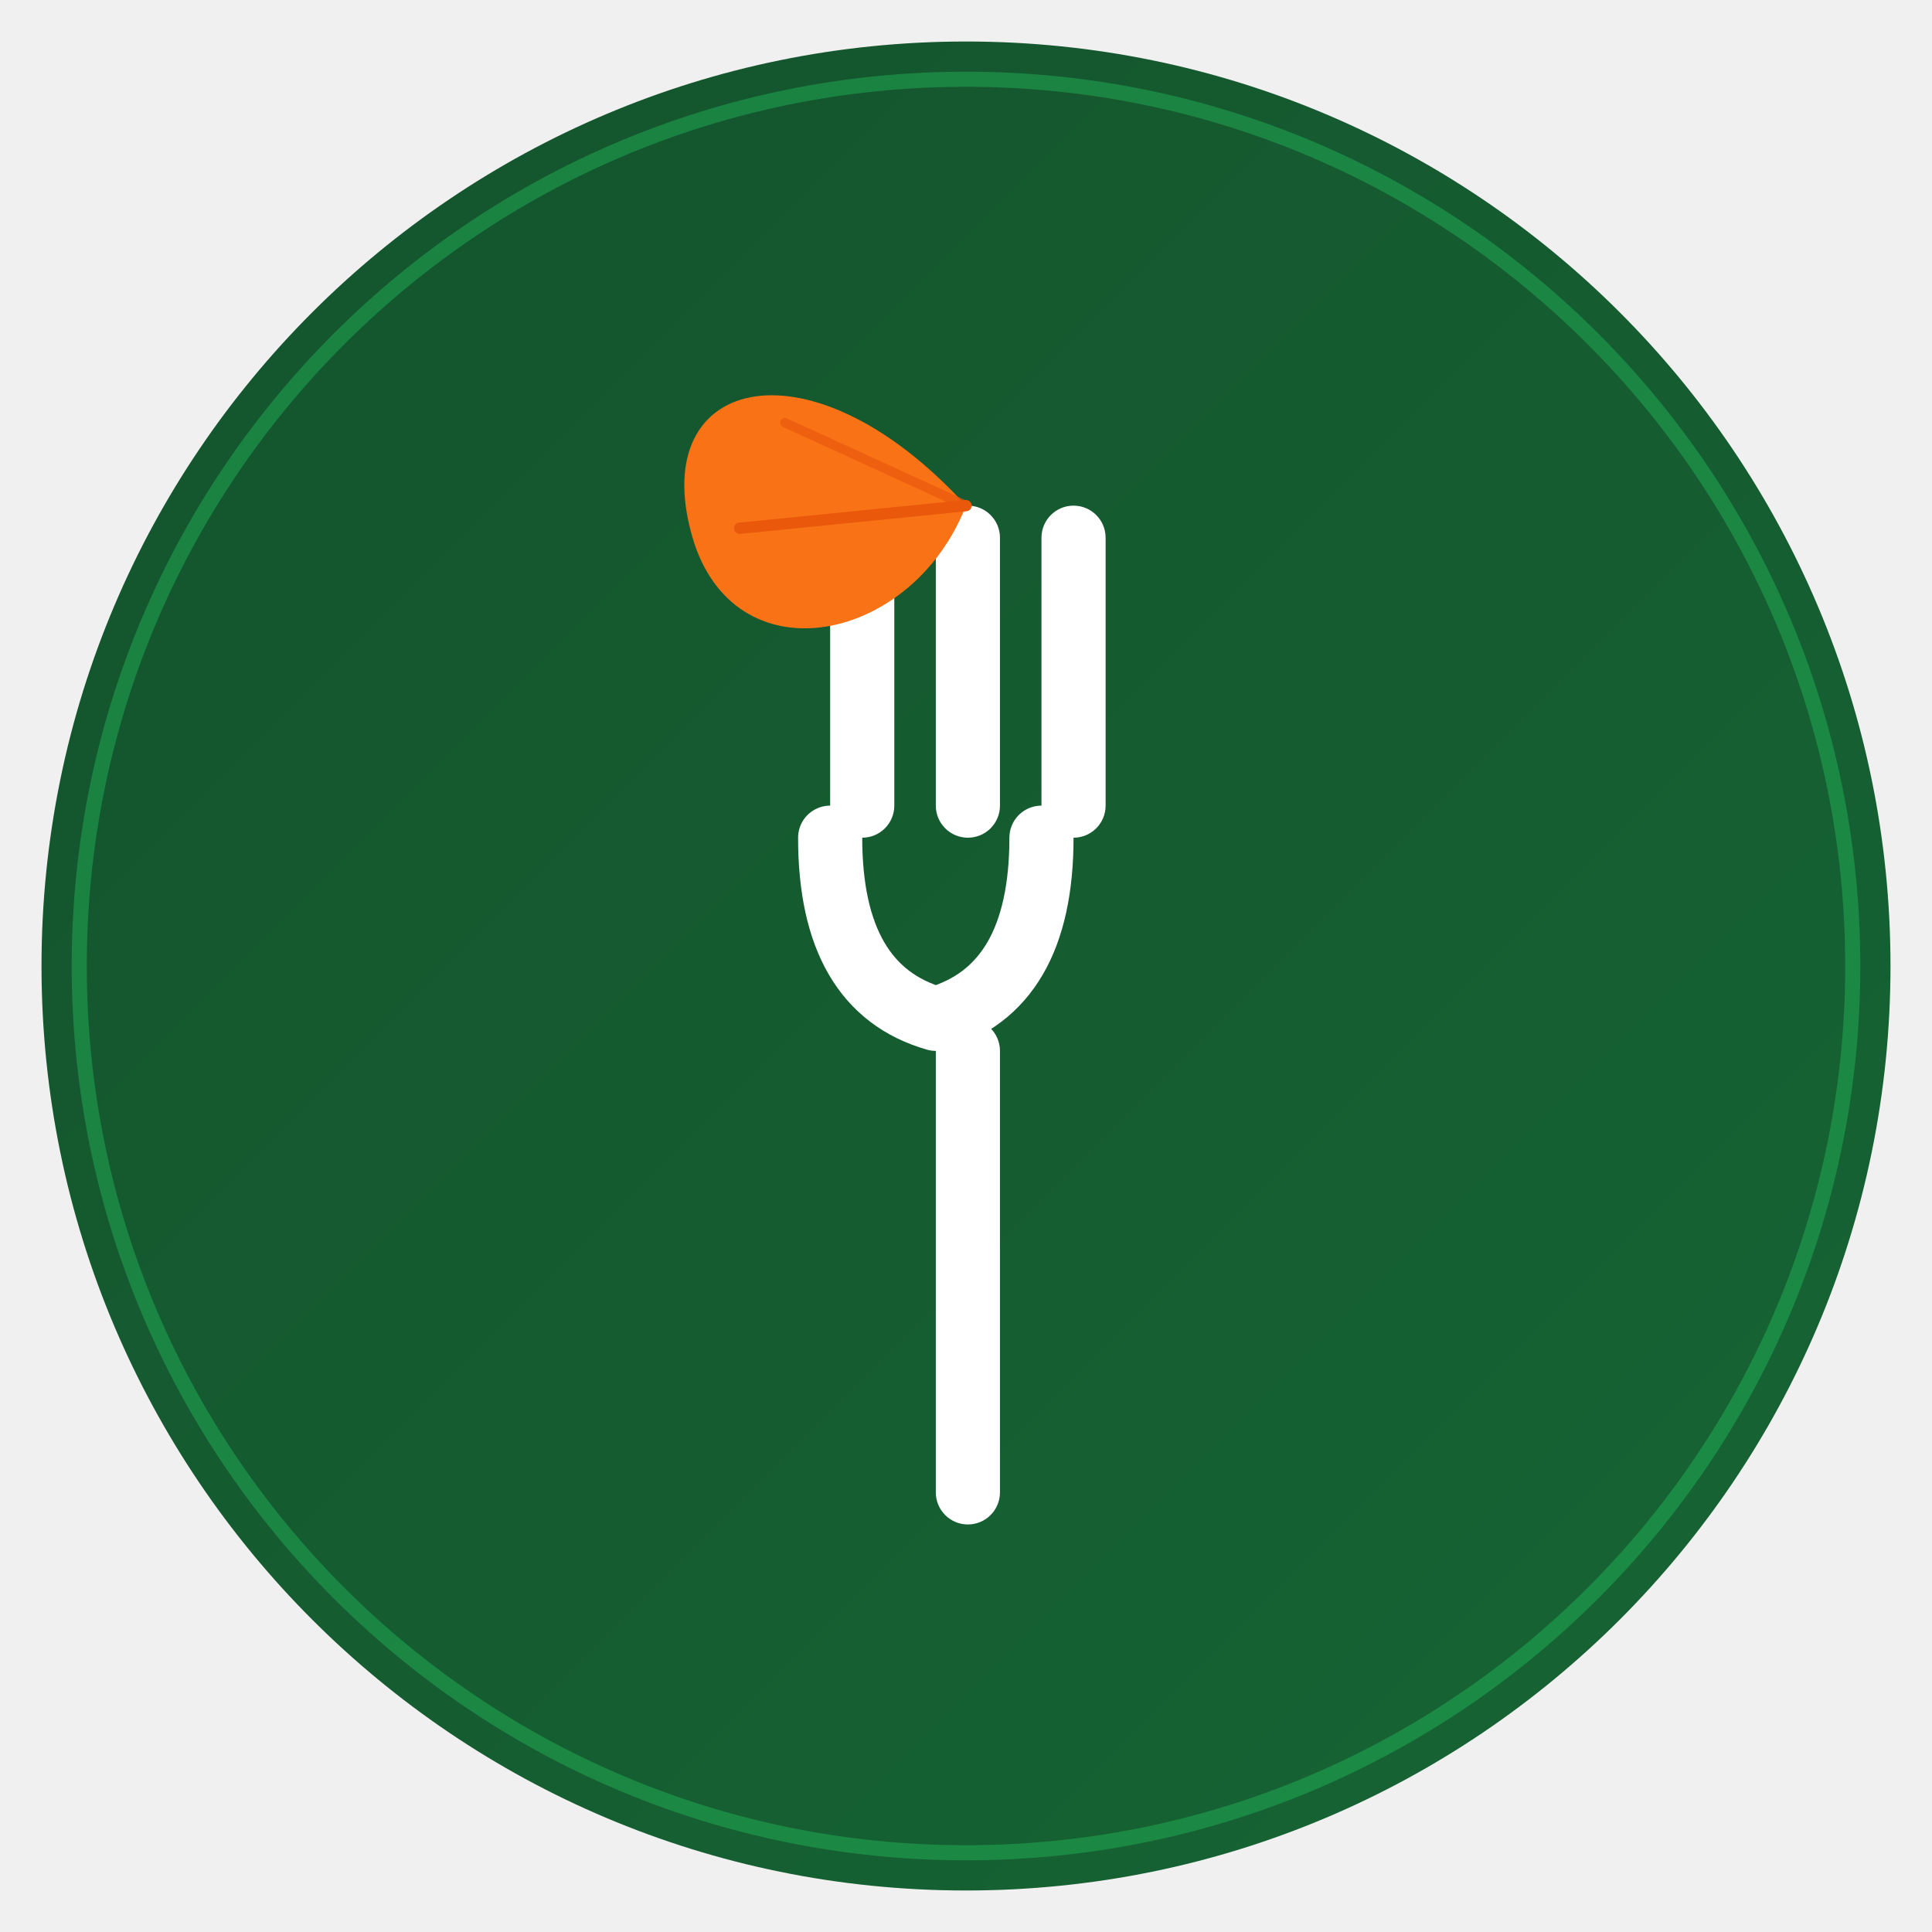
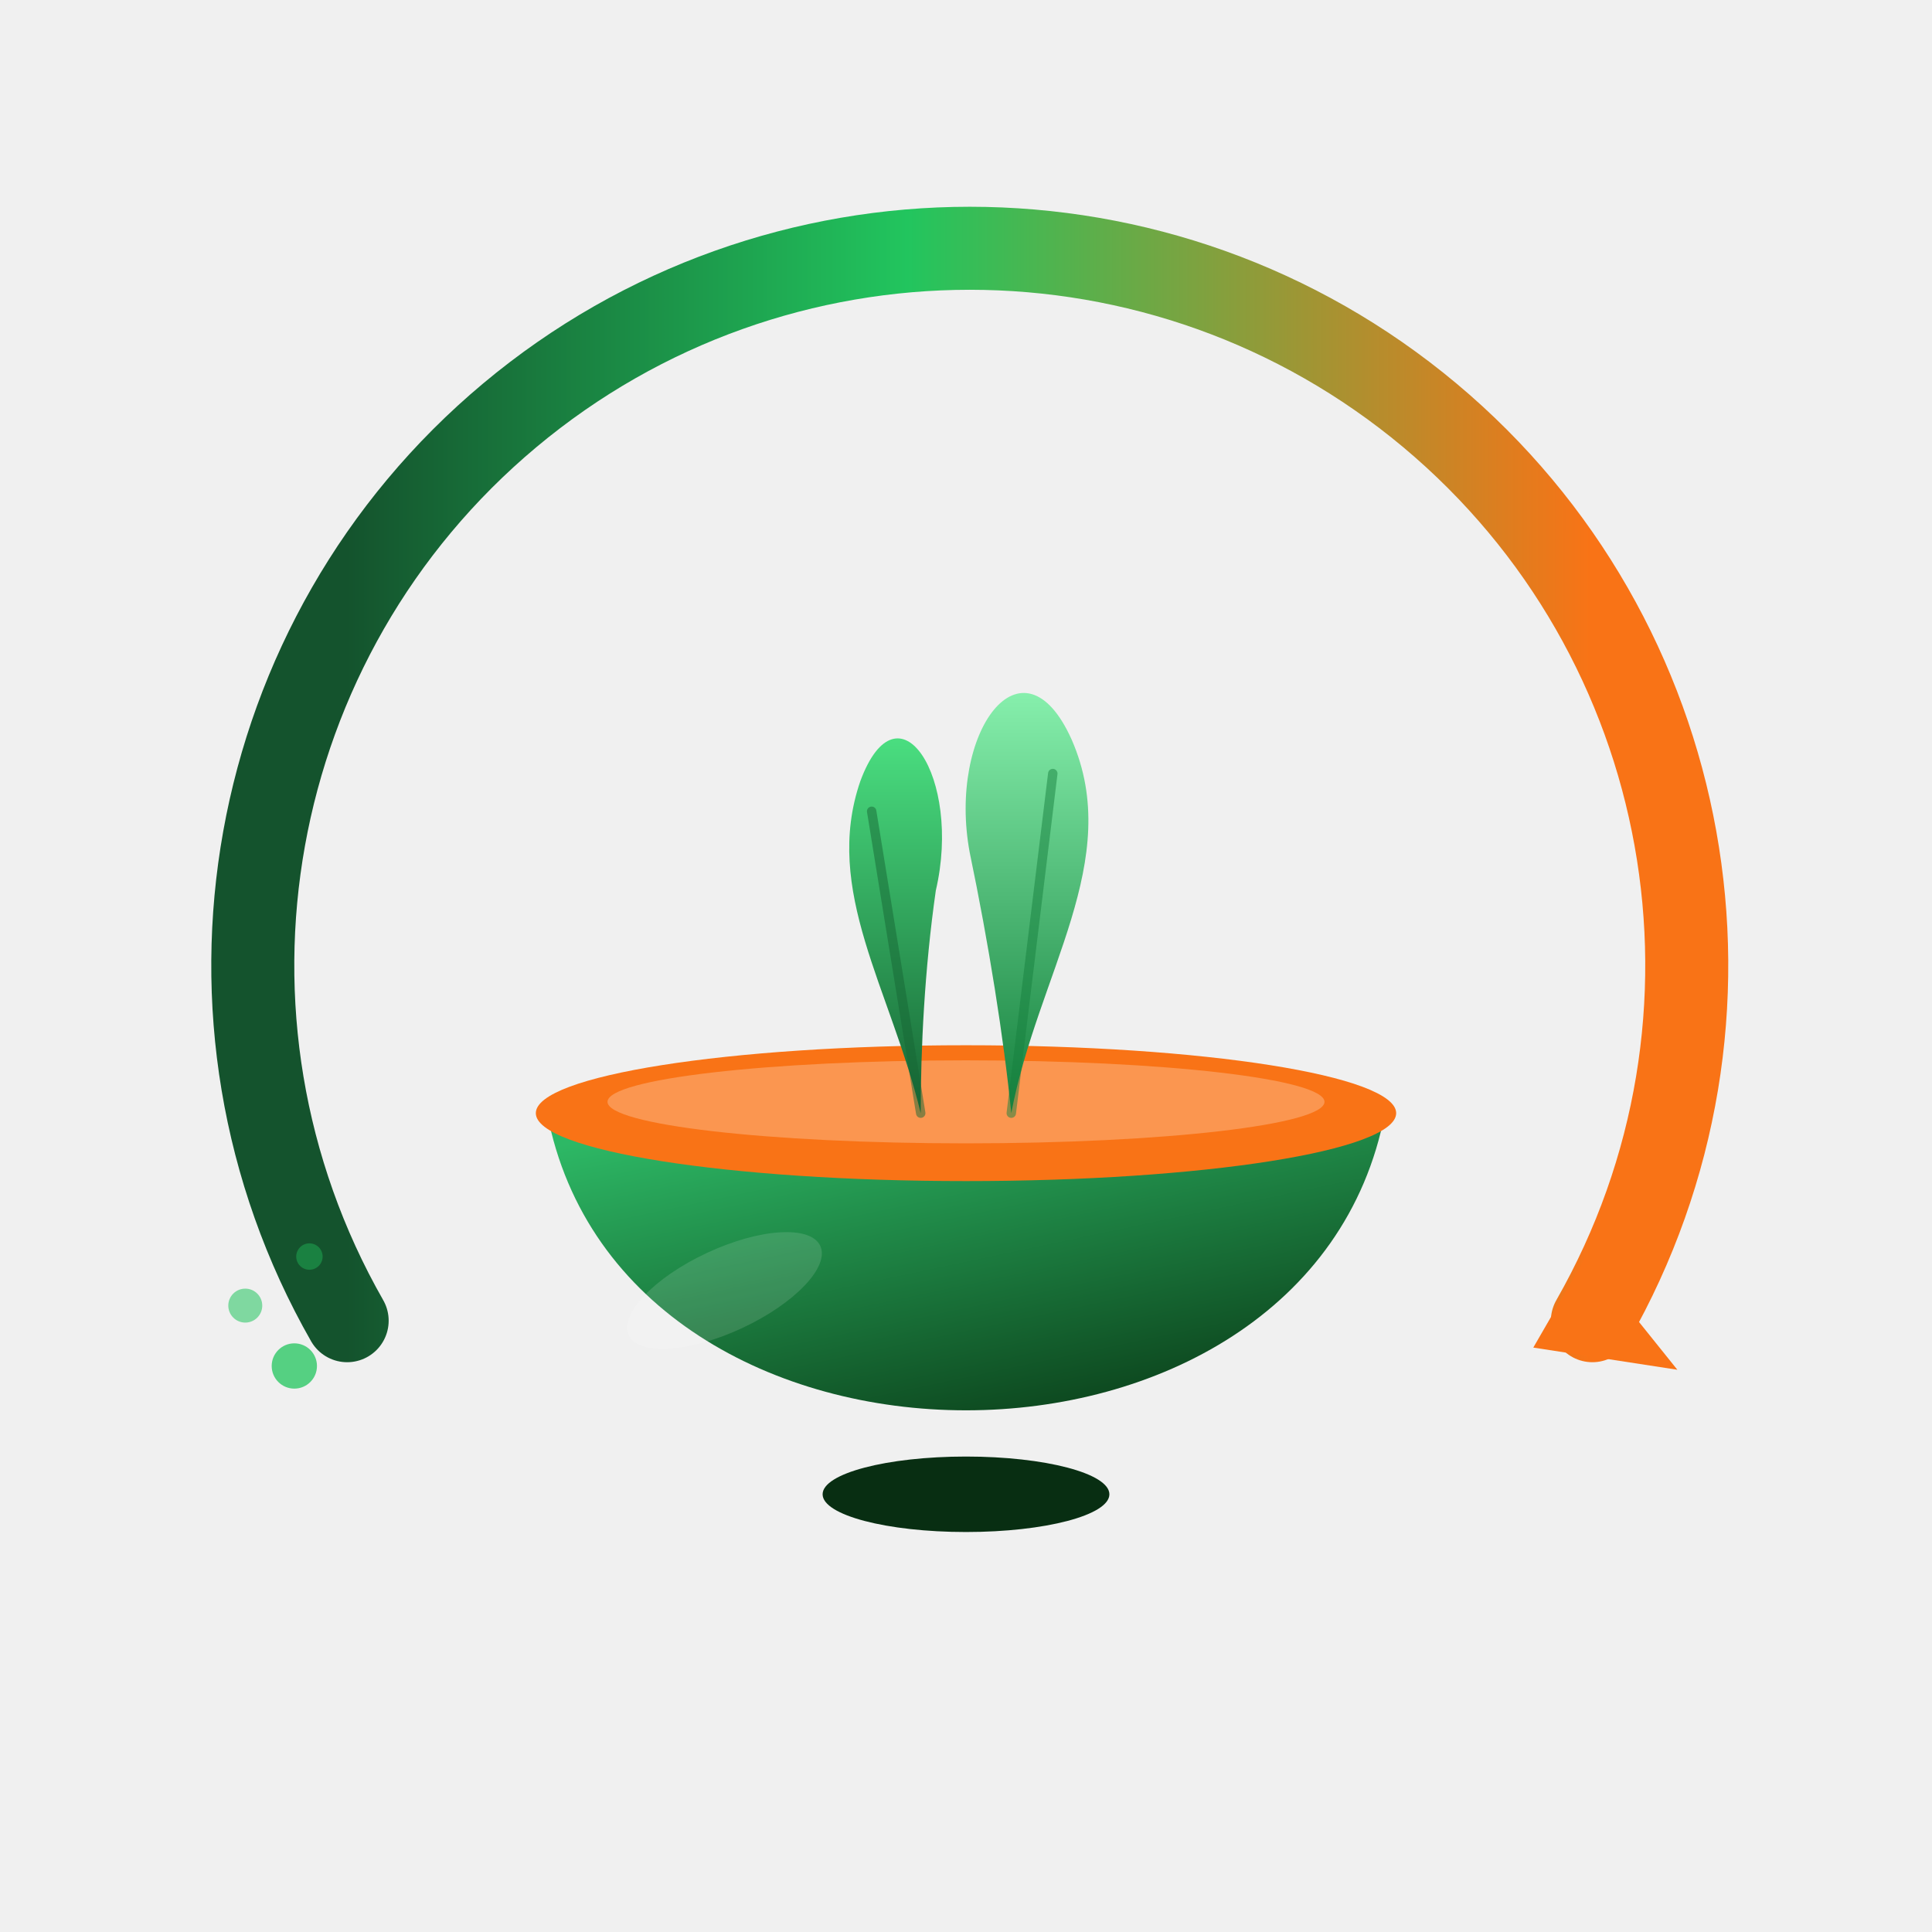
<svg xmlns="http://www.w3.org/2000/svg" width="512" height="512" viewBox="0 0 512 512">
  <defs>
-     <linearGradient id="bg" x1="0%" y1="0%" x2="100%" y2="100%">
+     <linearGradient id="arcG" gradientUnits="userSpaceOnUse" x1="92" y1="350" x2="422" y2="350">
      <stop offset="0%" stop-color="#14532d" />
-       <stop offset="100%" stop-color="#166534" />
+       <stop offset="45%" stop-color="#22c55e" />
+       <stop offset="100%" stop-color="#f97316" />
+     </linearGradient>
+     <linearGradient id="bowlG" x1="20%" y1="0%" x2="80%" y2="100%">
+       <stop offset="0%" stop-color="#2db865" />
+       <stop offset="100%" stop-color="#0a3d18" />
+     </linearGradient>
+     <linearGradient id="lf1" x1="50%" y1="100%" x2="50%" y2="0%">
+       <stop offset="0%" stop-color="#166534" />
+       <stop offset="100%" stop-color="#4ade80" />
+     </linearGradient>
+     <linearGradient id="lf2" x1="50%" y1="100%" x2="50%" y2="0%">
+       <stop offset="0%" stop-color="#15803d" />
+       <stop offset="100%" stop-color="#86efac" />
    </linearGradient>
  </defs>
-   <circle cx="256" cy="256" r="245" fill="url(#bg)" />
-   <circle cx="256" cy="256" r="235" fill="none" stroke="#22c55e" stroke-width="4" opacity="0.4" />
-   <rect x="220" y="134" width="17" height="88" rx="8.5" fill="white" />
-   <rect x="248" y="134" width="17" height="88" rx="8.5" fill="white" />
-   <rect x="276" y="134" width="17" height="88" rx="8.5" fill="white" />
-   <path d="M220 222 Q220 262 248 270 Q276 262 276 222" fill="none" stroke="white" stroke-width="17" stroke-linecap="round" stroke-linejoin="round" />
-   <rect x="248" y="270" width="17" height="134" rx="8.5" fill="white" />
-   <path d="M256 134 C214 88 170 100 184 144 C196 180 242 170 256 134Z" fill="#f97316" />
-   <line x1="256" y1="134" x2="196" y2="140" stroke="#ea580c" stroke-width="3" stroke-linecap="round" />
-   <line x1="256" y1="134" x2="208" y2="112" stroke="#ea580c" stroke-width="2.5" stroke-linecap="round" opacity="0.7" />
+   <path d="M 92 350 A 190 190 0 1 1 422 350" fill="none" stroke="url(#arcG)" stroke-width="22" stroke-linecap="round" />
+   <g transform="translate(422,350) rotate(120)">
+     <polygon points="0,-26 -14,10 14,10" fill="#f97316" />
+   </g>
+   <circle cx="78" cy="362" r="6" fill="#22c55e" opacity="0.75" />
+   <circle cx="65" cy="346" r="4.5" fill="#22c55e" opacity="0.55" />
+   <circle cx="82" cy="333" r="3.5" fill="#22c55e" opacity="0.4" />
+   <path d="M 145 295 C 165 400 347 400 367 295 Z" fill="url(#bowlG)" />
+   <ellipse cx="256" cy="396" rx="38" ry="10" fill="#082e12" />
+   <ellipse cx="256" cy="295" rx="114" ry="18" fill="#f97316" />
+   <ellipse cx="256" cy="292" rx="95" ry="11" fill="white" opacity="0.25" />
+   <ellipse cx="192" cy="342" rx="28" ry="11" fill="white" opacity="0.13" transform="rotate(-25,192,342)" />
+   <path d="M 244 295 C 236 262 218 236 228 207 C 238 180 255 206 248 236 C 245 257 244 278 244 295Z" fill="url(#lf1)" />
+   <line x1="244" y1="295" x2="231" y2="215" stroke="#166534" stroke-width="2.5" stroke-linecap="round" opacity="0.5" />
+   <path d="M 268 295 C 275 258 298 228 284 196 C 271 167 251 194 257 226 C 262 250 266 275 268 295Z" fill="url(#lf2)" />
+   <line x1="268" y1="295" x2="279" y2="205" stroke="#15803d" stroke-width="2.5" stroke-linecap="round" opacity="0.5" />
</svg>
